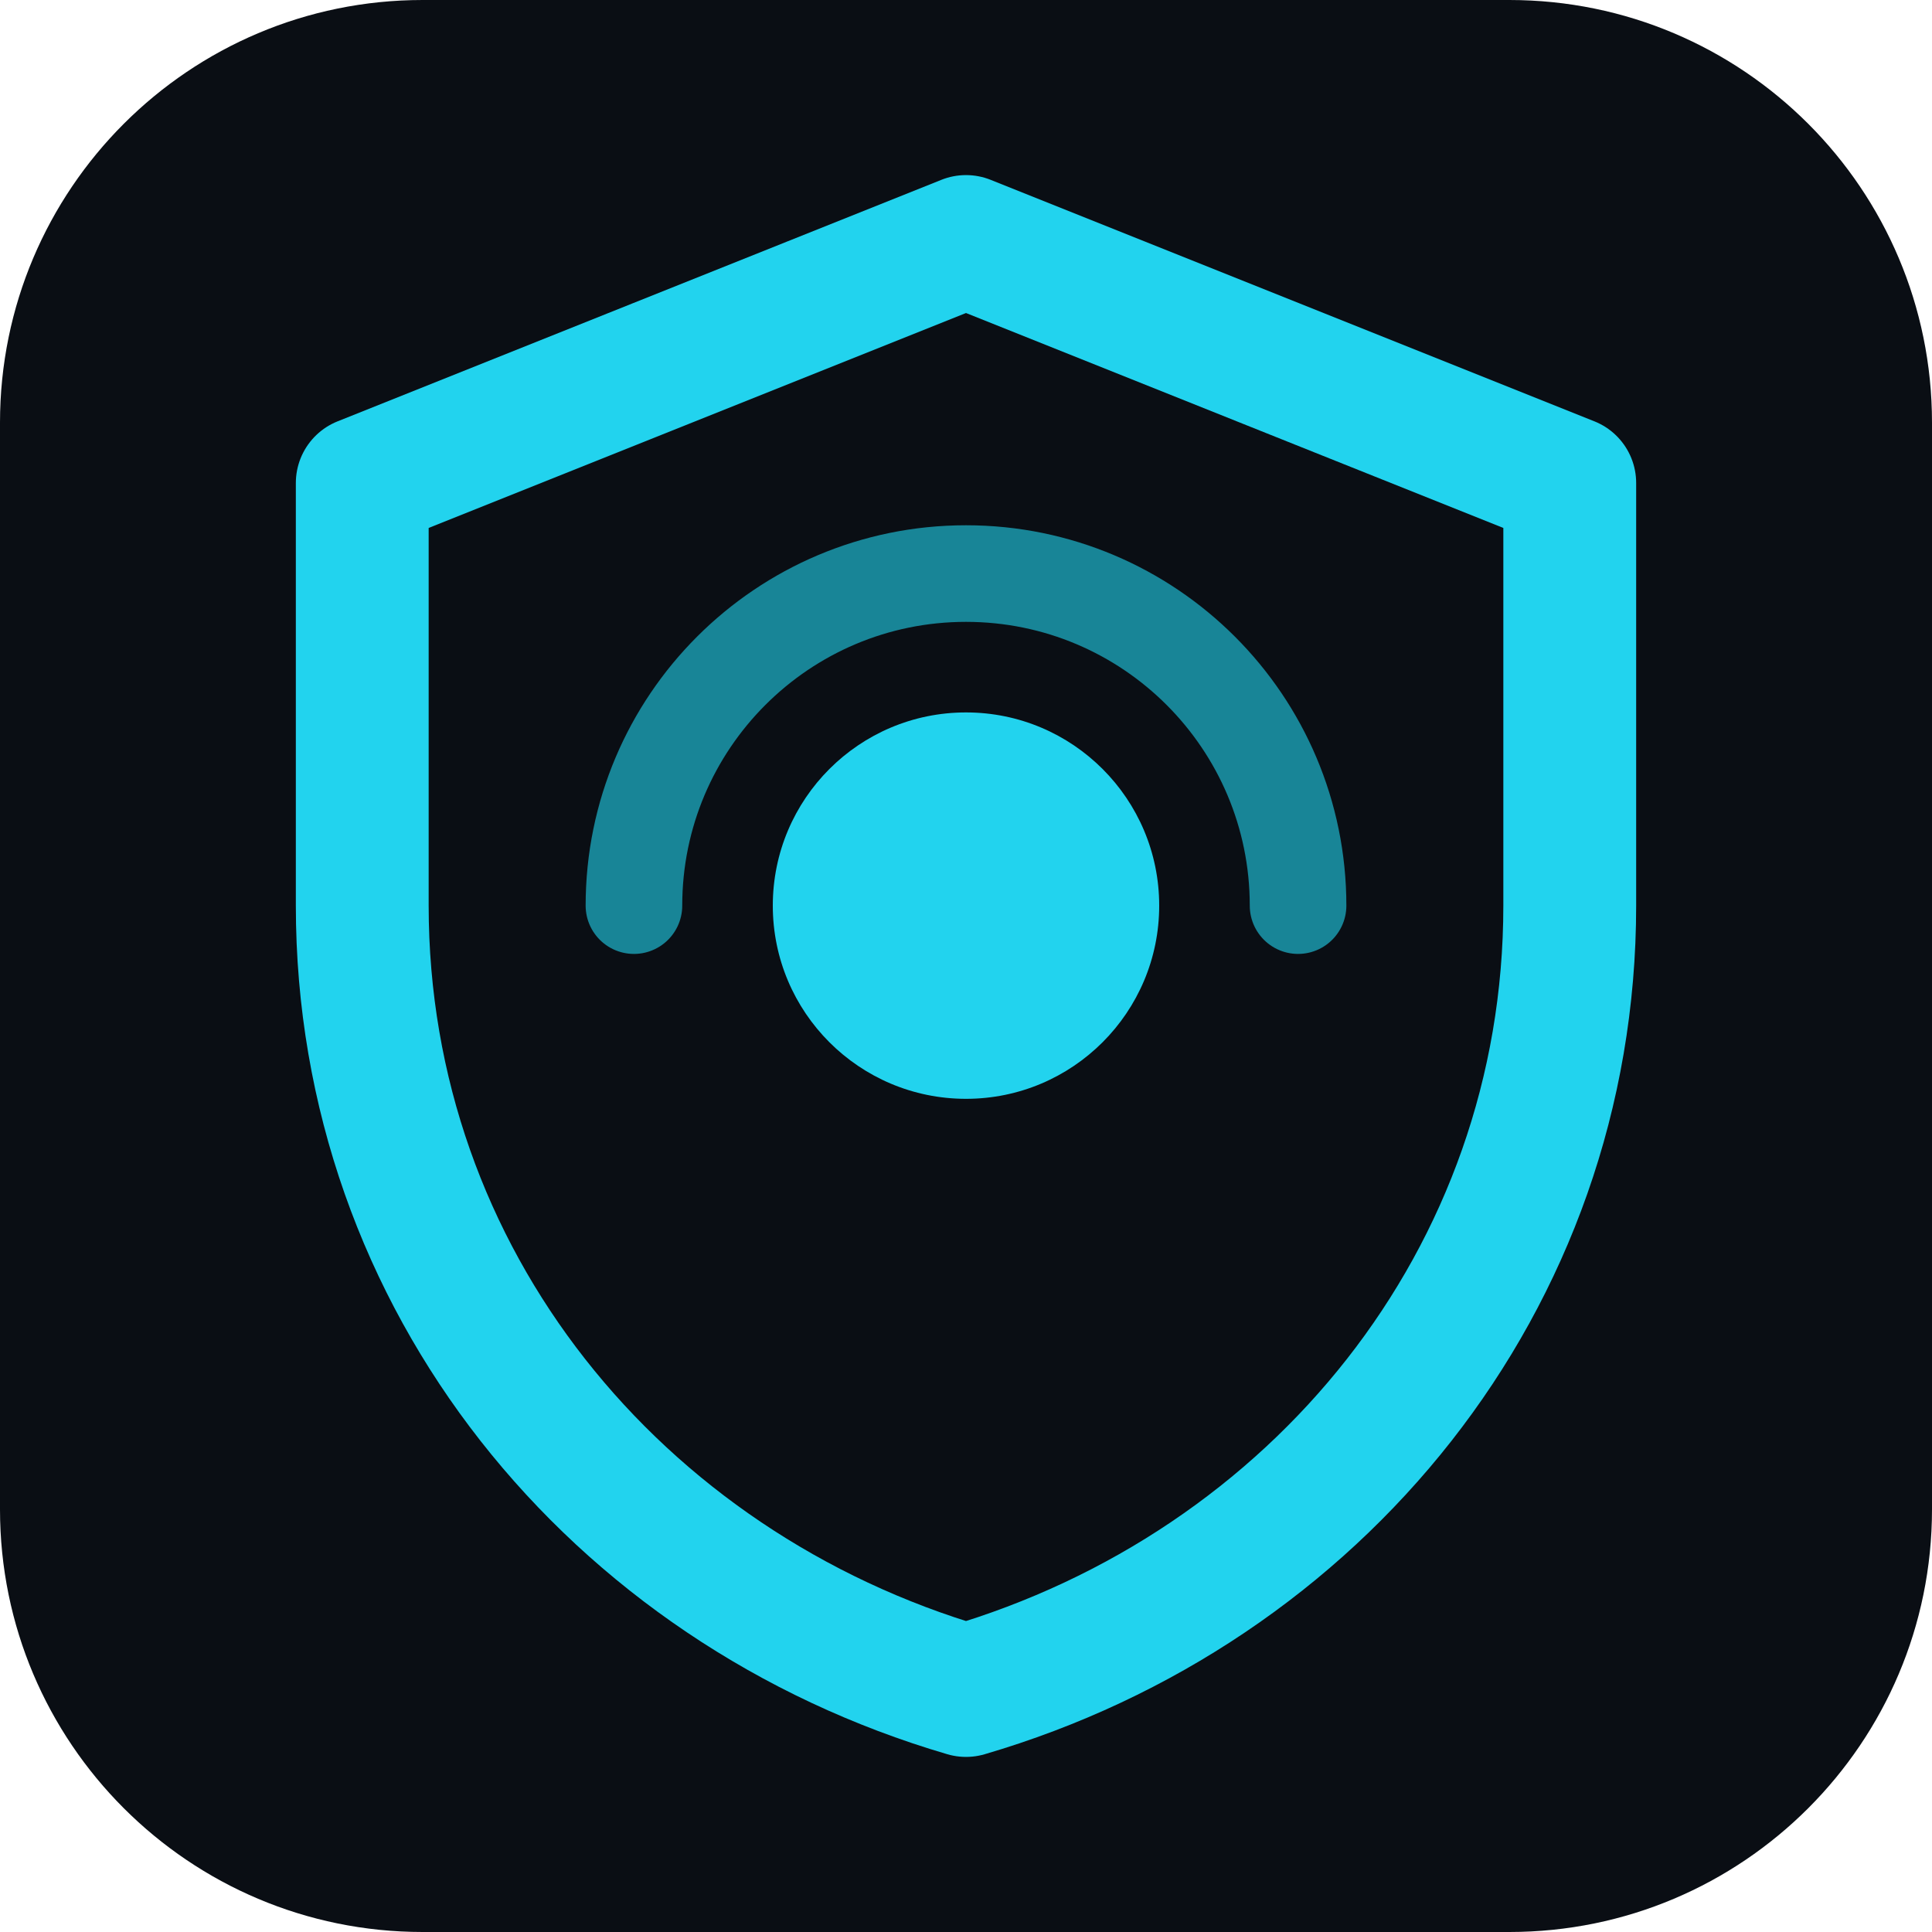
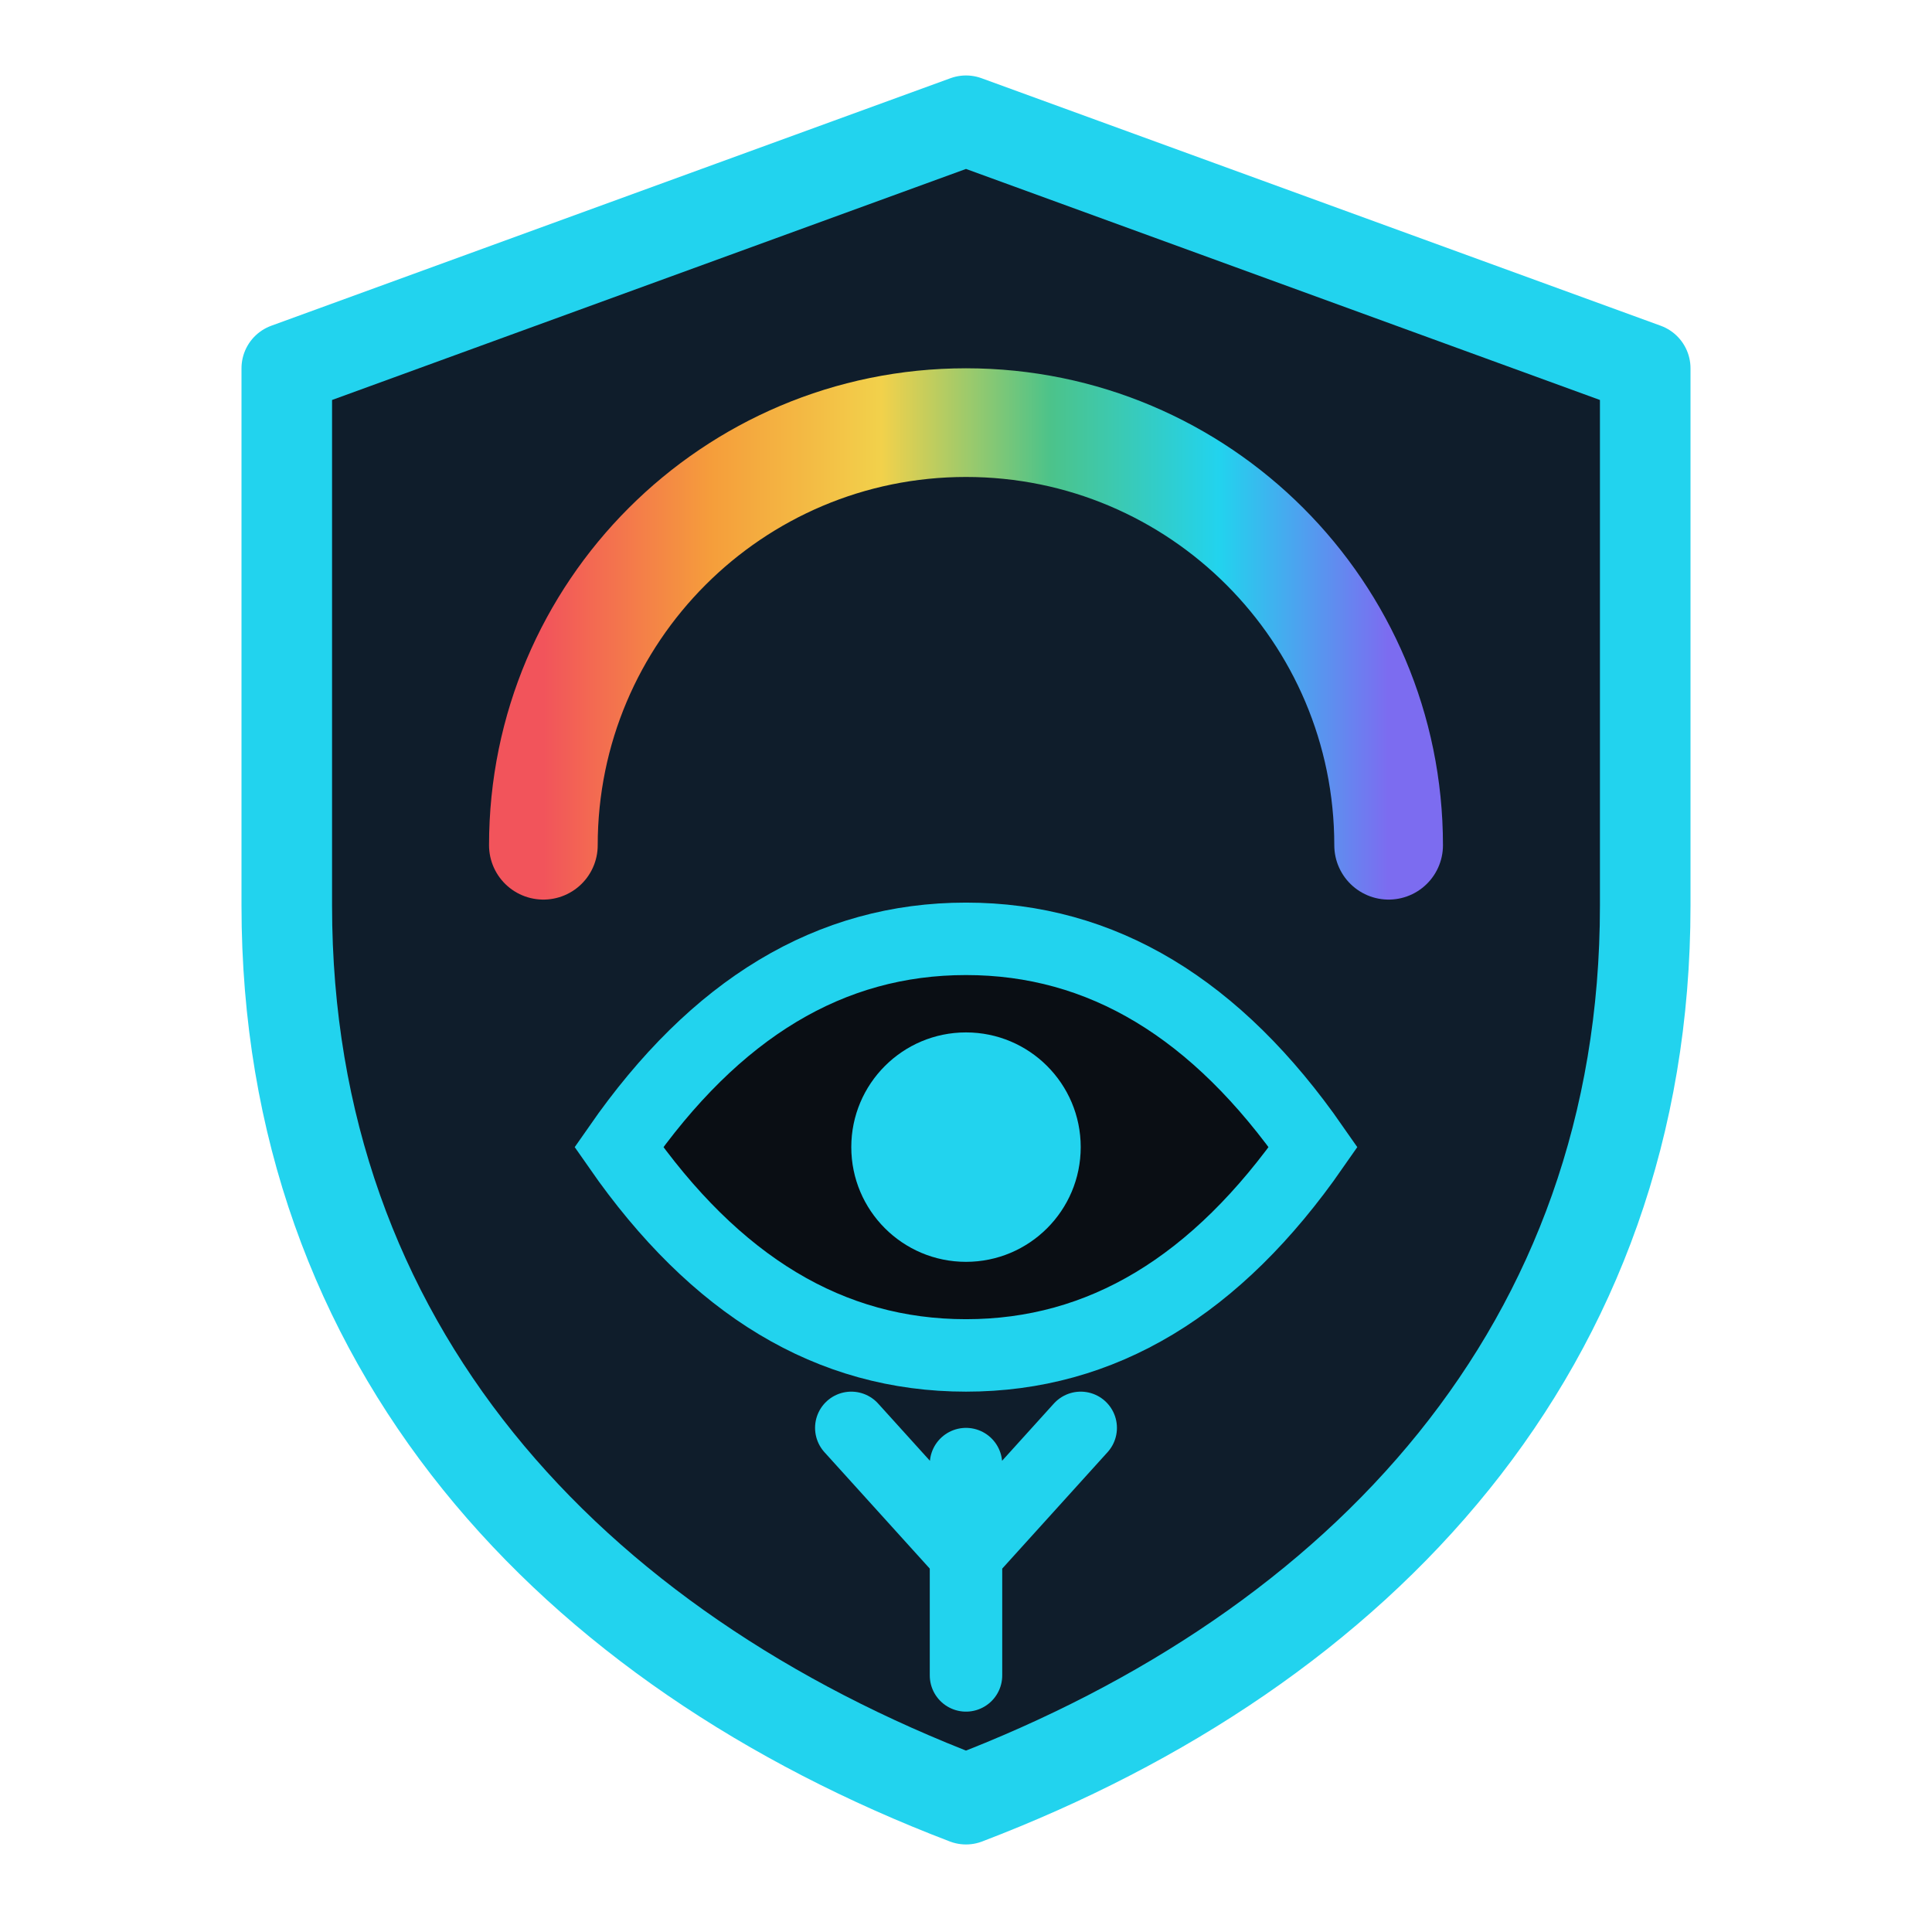
- <svg xmlns="http://www.w3.org/2000/svg" viewBox="0 0 32 32">
-   <rect width="32" height="32" rx="7" fill="#0a0e14" />
-   <path d="M16 4 6 8v7c0 6.2 4.2 11.3 10 13 5.8-1.7 10-6.8 10-13V8z" fill="none" stroke="#22d3ee" stroke-width="2.2" stroke-linejoin="round" />
-   <circle cx="16" cy="15" r="3.2" fill="#22d3ee" />
-   <path d="M10.5 15a5.5 5.5 0 0 1 11 0" fill="none" stroke="#22d3ee" stroke-width="1.6" stroke-linecap="round" opacity=".6" />
+ <svg xmlns="http://www.w3.org/2000/svg" viewBox="0 0 64 64">
+   <defs>
+     <linearGradient id="b" x1="0" x2="1">
+       <stop offset="0" stop-color="#f2545b" />
+       <stop offset=".2" stop-color="#f59e3b" />
+       <stop offset=".4" stop-color="#f2d14b" />
+       <stop offset=".6" stop-color="#4cc38a" />
+       <stop offset=".8" stop-color="#22d3ee" />
+       <stop offset="1" stop-color="#7c6cf0" />
+     </linearGradient>
+   </defs>
+   <path d="M32 4 9.5 12.2V30c0 14.6 9.4 24.6 22.5 29.6C45.1 54.6 54.5 44.6 54.5 30V12.2z" fill="#0f1d2b" stroke="#22d3ee" stroke-width="3" stroke-linejoin="round" />
+   <path d="M18 28a14 14 0 0 1 28 0" fill="none" stroke="url(#b)" stroke-width="3.6" stroke-linecap="round" />
+   <path d="M20.5 38c3.2-4.6 7-6.9 11.5-6.9s8.3 2.3 11.5 6.9c-3.2 4.6-7 6.9-11.5 6.9s-8.3-2.3-11.5-6.9z" fill="#0a0e14" stroke="#22d3ee" stroke-width="2.4" />
+   <circle cx="32" cy="38" r="3.8" fill="#22d3ee" />
+   <path d="M32 55.5V48.5m0 3-3.8-4.2M32 51.5l3.8-4.2" fill="none" stroke="#22d3ee" stroke-width="2.4" stroke-linecap="round" />
</svg>
